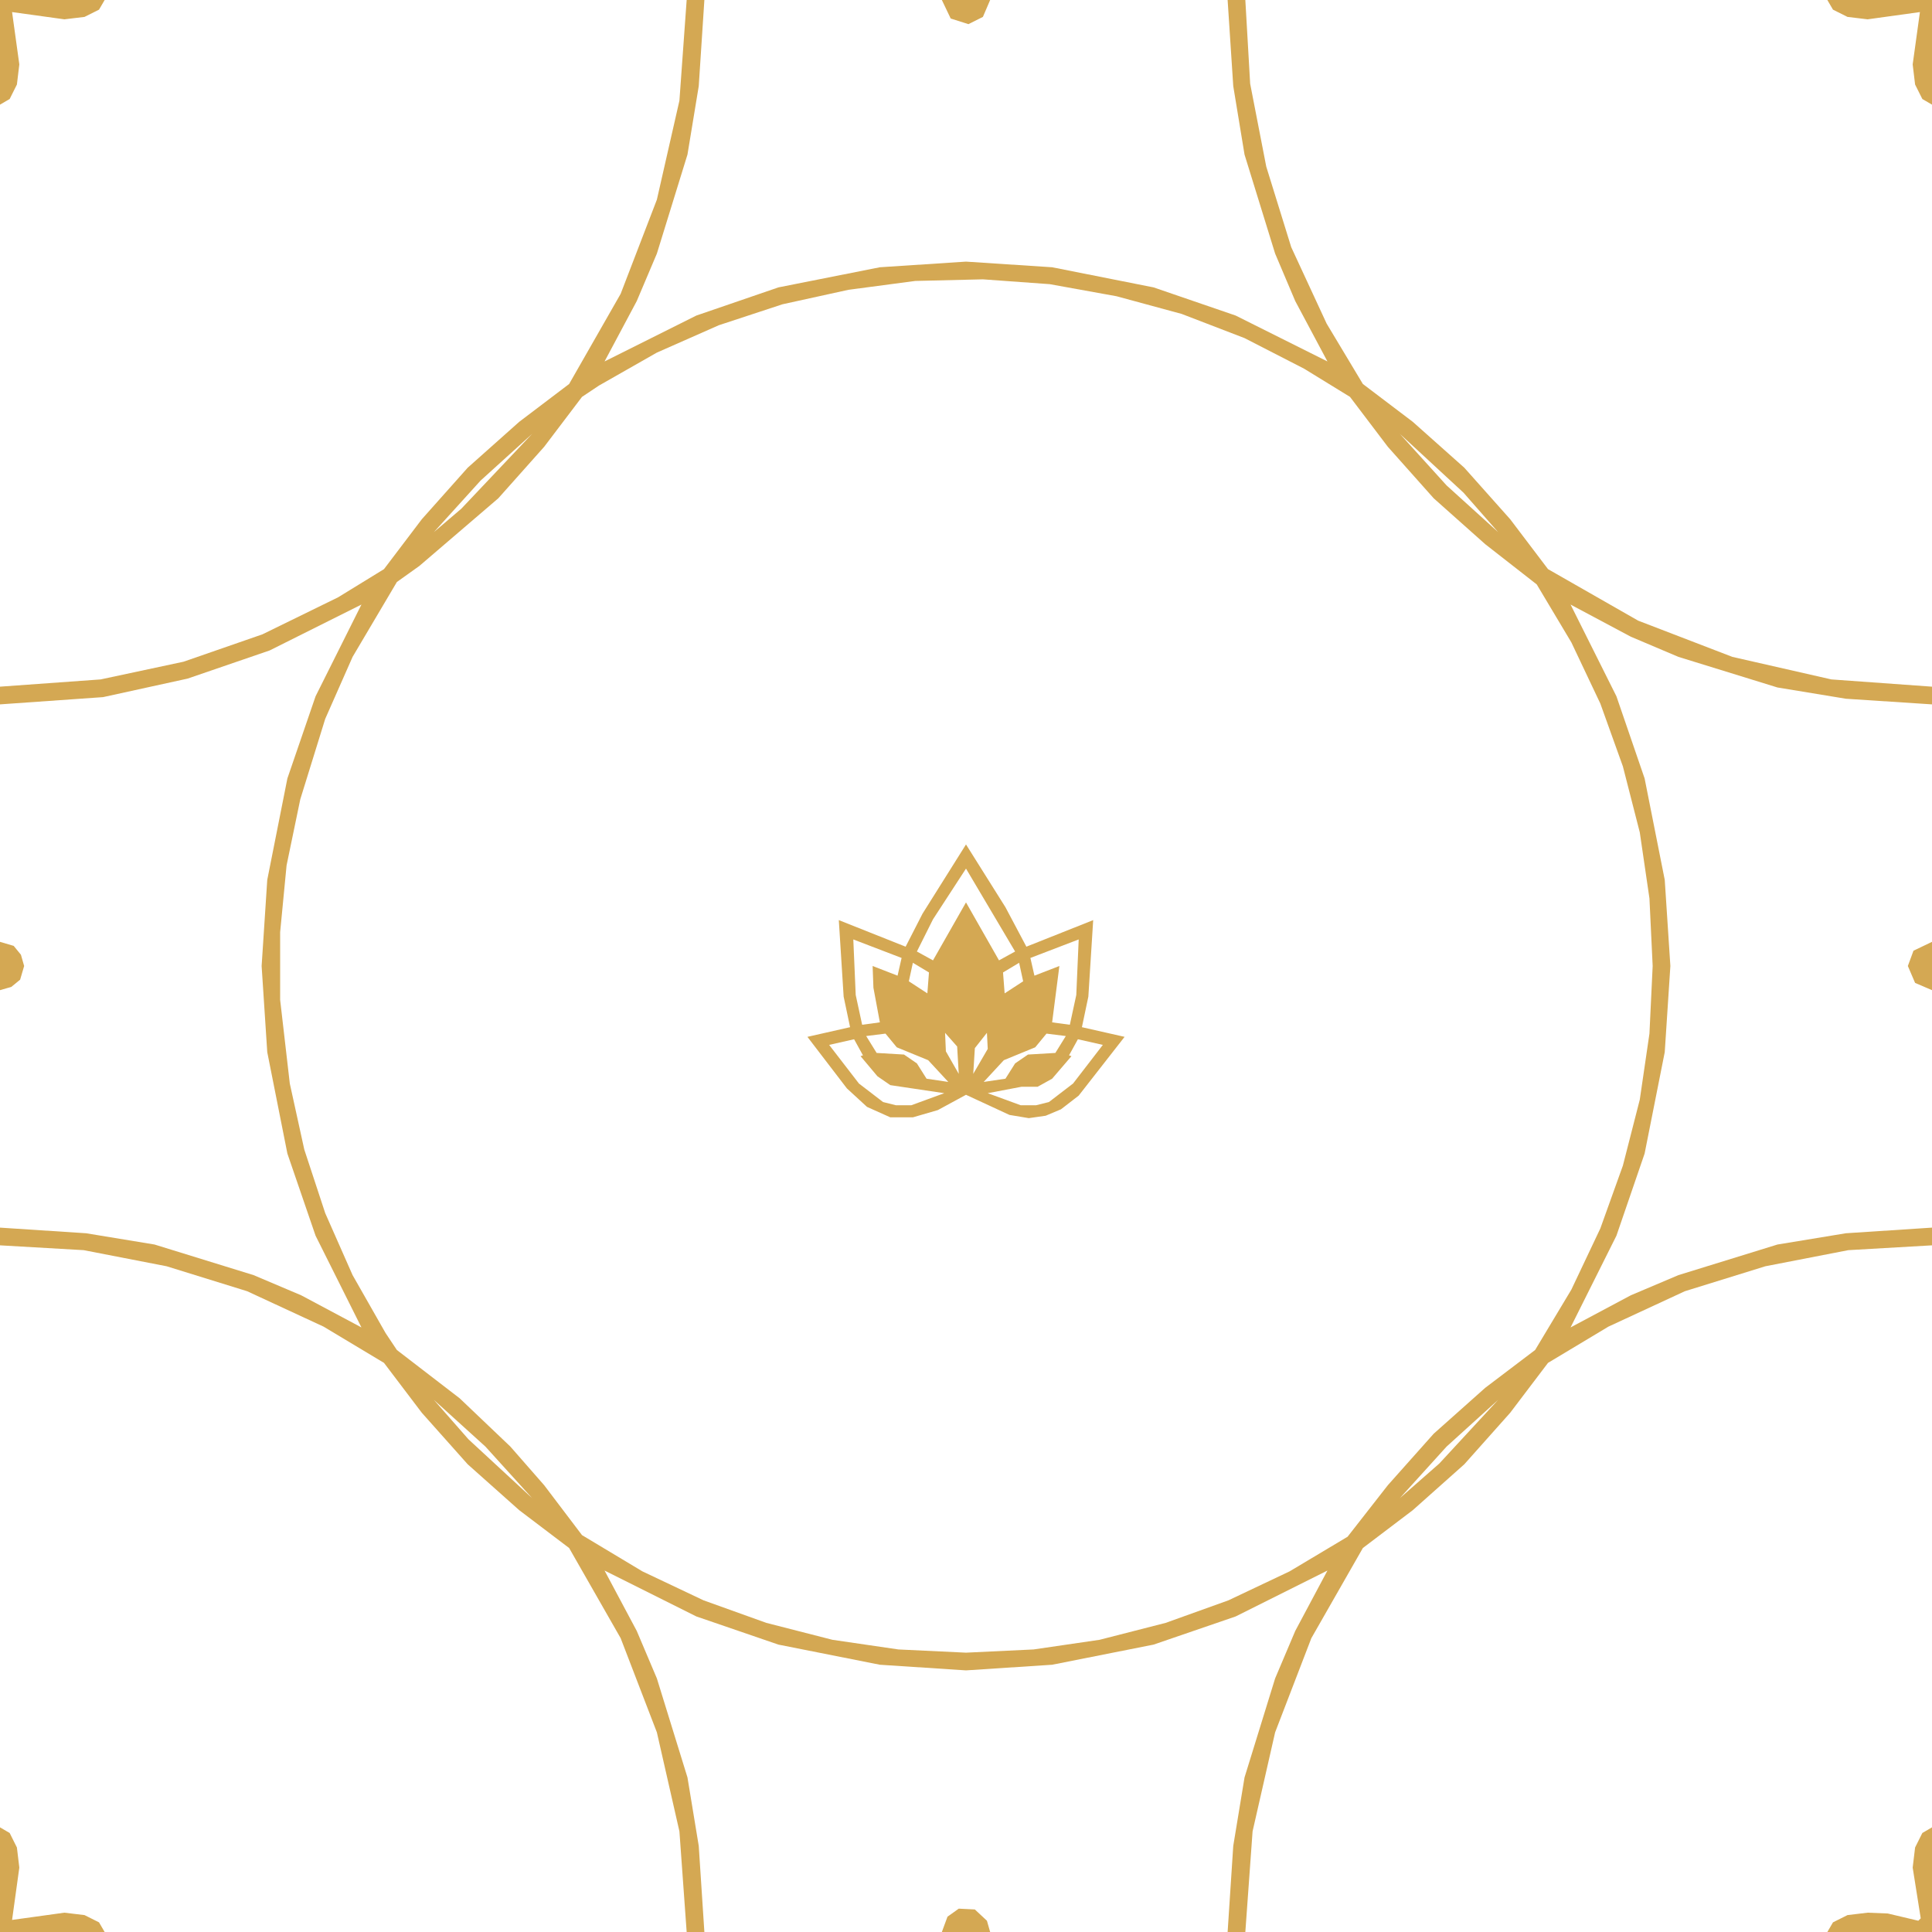
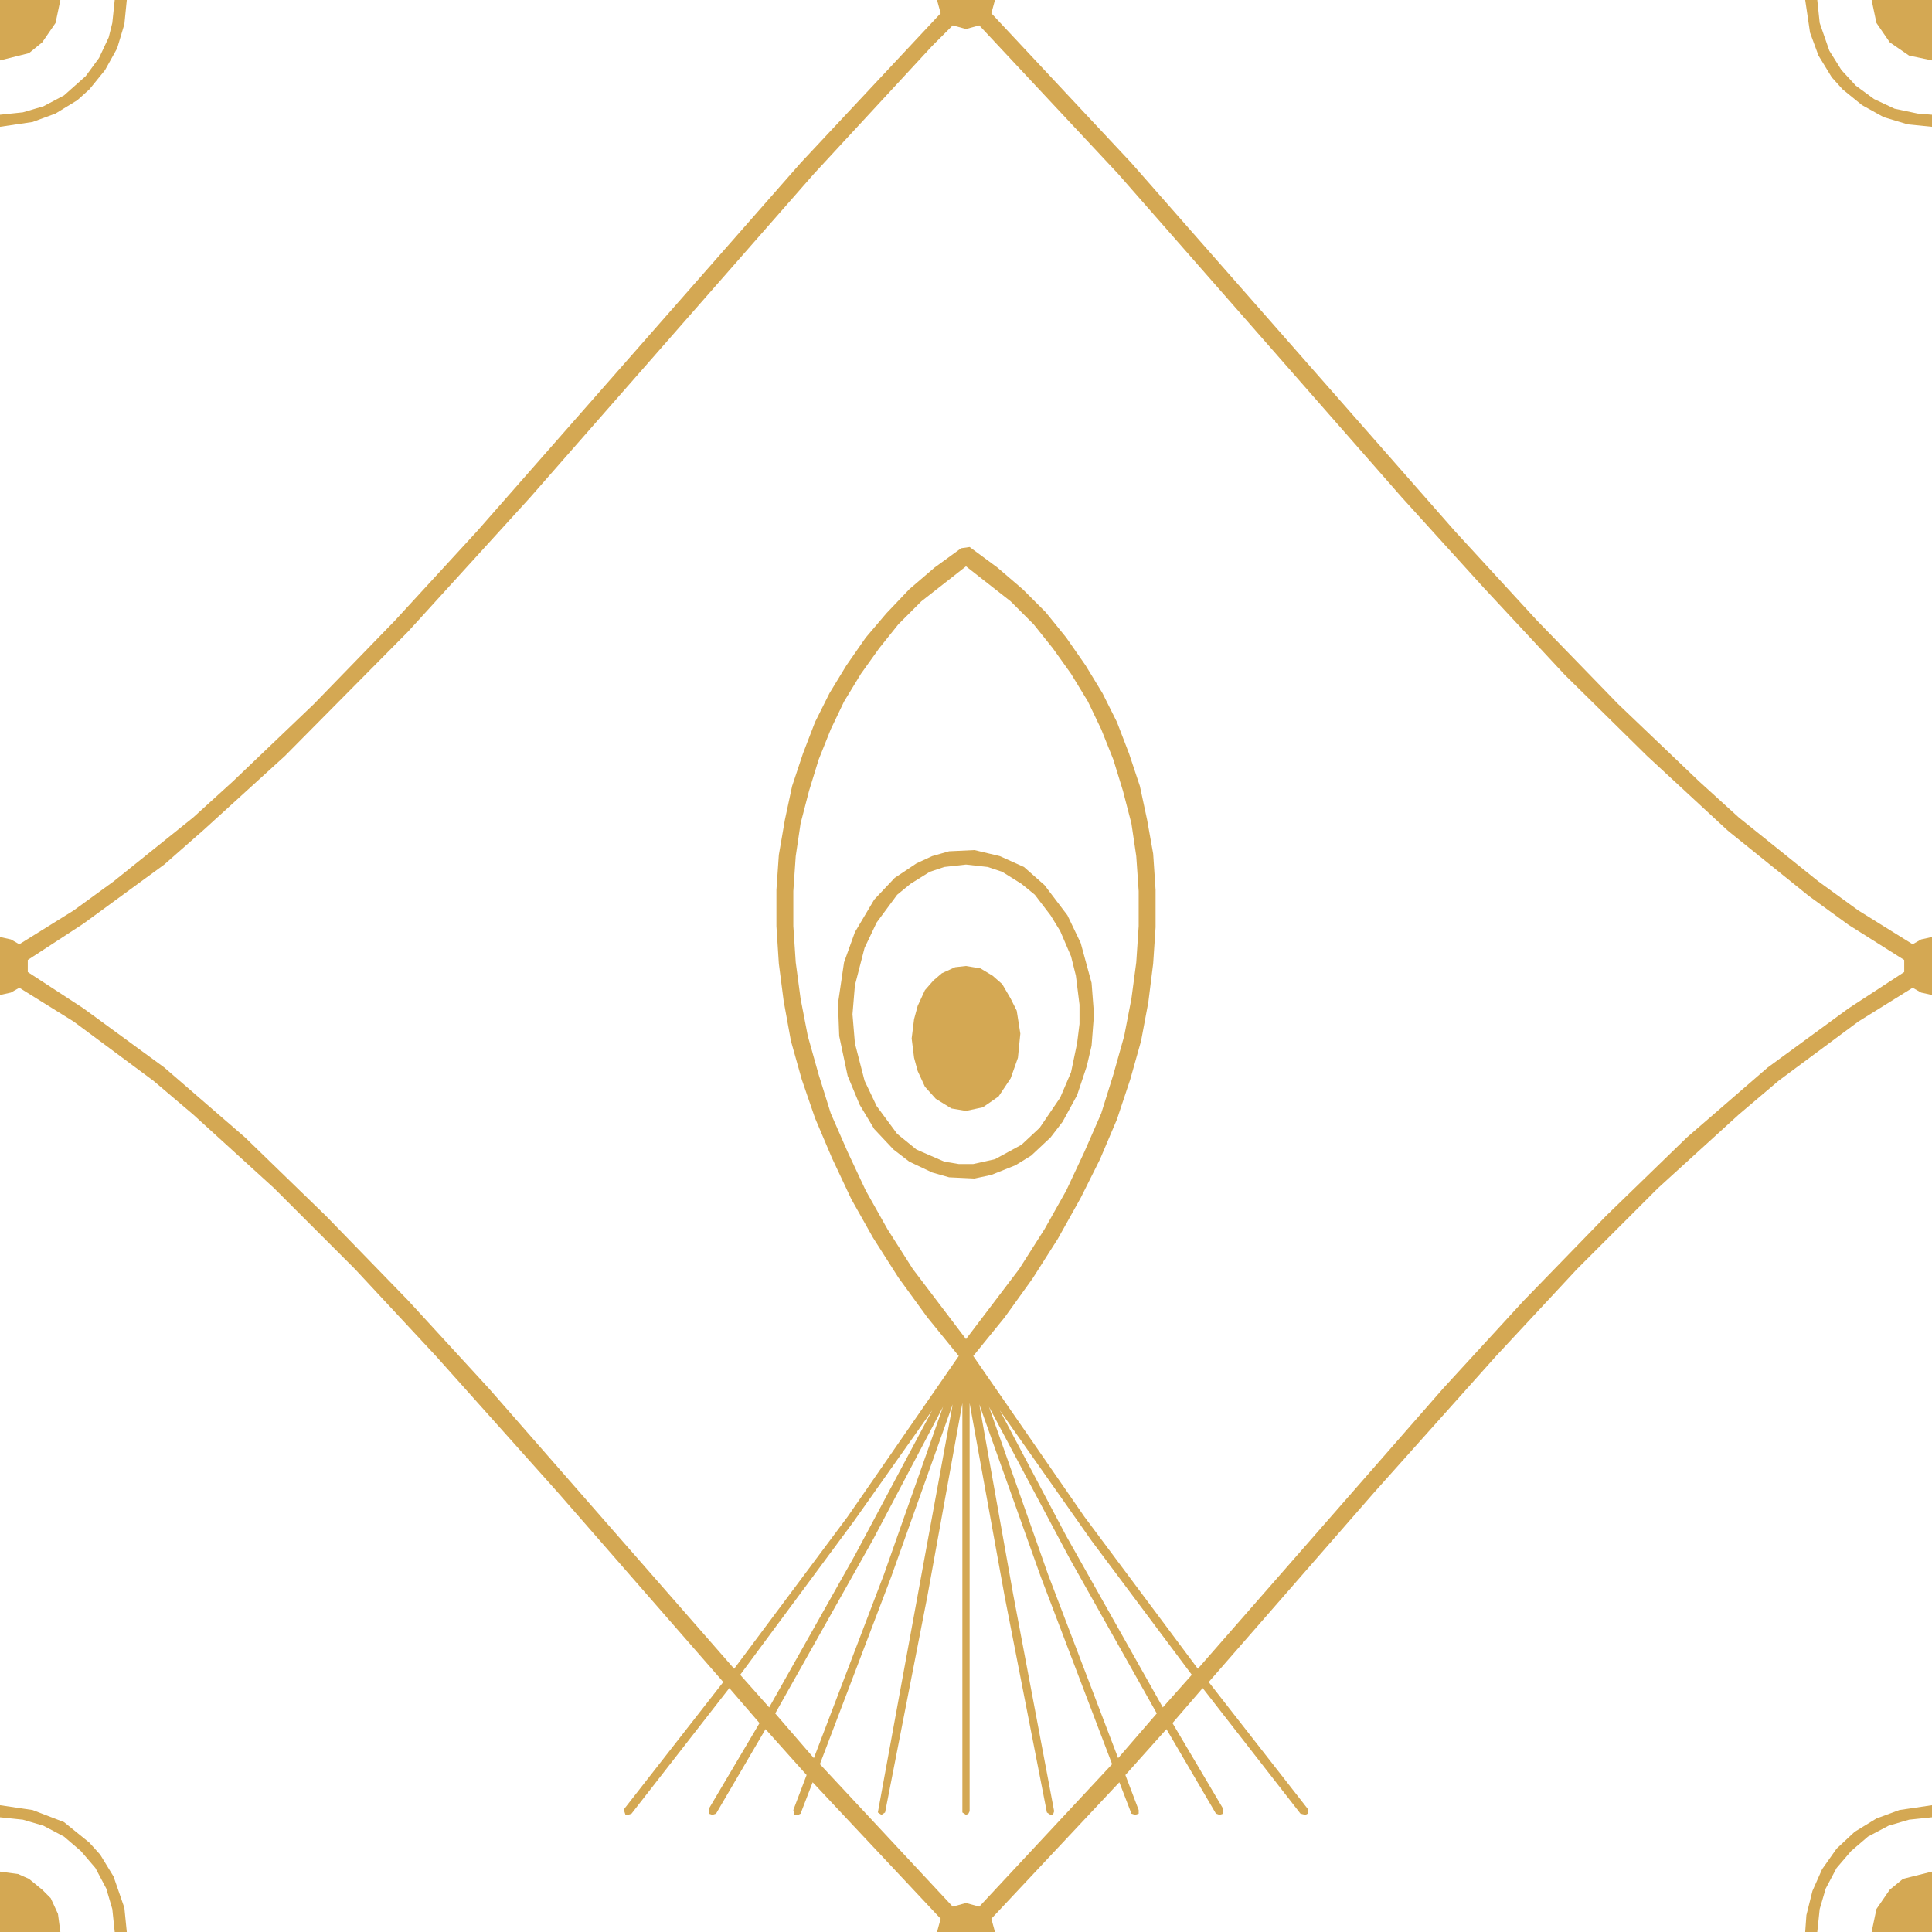
- <svg xmlns="http://www.w3.org/2000/svg" viewBox="0 0 240 240" width="240" height="240" role="img" aria-label="Dreamz Planners motif">
-   <path fill="#D4A853" fill-rule="evenodd" d="M0.0 87.5L12.8 86.6L23.3 84.3L33.5 80.8L44.9 75.1L39.2 86.5L35.7 96.7L33.2 109.3L32.5 120.0L33.2 130.7L35.7 143.3L39.2 153.5L44.9 164.9L37.4 160.9L31.5 158.4L19.2 154.6L10.7 153.2L0.0 152.5L0.0 154.7L10.4 155.3L20.7 157.3L30.7 160.4L40.2 164.8L47.7 169.3L52.4 175.5L58.1 181.9L64.5 187.6L70.7 192.3L77.1 203.5L81.6 215.2L84.4 227.5L85.3 240.0L87.5 240.0L86.8 229.3L85.4 220.8L81.6 208.5L79.1 202.6L75.1 195.1L86.5 200.8L96.7 204.3L109.3 206.8L120.0 207.5L130.7 206.8L143.3 204.3L153.5 200.8L164.9 195.1L160.9 202.6L158.4 208.5L154.6 220.8L153.2 229.3L152.5 240.0L154.7 240.0L155.6 227.5L158.4 215.2L162.9 203.5L169.3 192.3L175.5 187.6L181.9 181.9L187.6 175.5L192.3 169.3L199.8 164.8L209.3 160.4L219.3 157.3L229.6 155.3L240.0 154.7L240.0 152.5L229.3 153.2L220.8 154.6L208.5 158.4L202.6 160.9L195.1 164.9L200.8 153.5L204.3 143.3L206.8 130.7L207.5 120.0L206.8 109.3L204.3 96.7L200.8 86.5L195.1 75.1L202.6 79.1L208.5 81.6L220.8 85.4L229.3 86.8L240.0 87.5L240.0 85.3L227.5 84.4L215.2 81.6L203.5 77.1L192.3 70.7L187.6 64.5L181.9 58.1L175.5 52.4L169.3 47.7L164.8 40.2L160.4 30.7L157.3 20.7L155.3 10.4L154.7 0.0L152.5 0.0L153.2 10.7L154.6 19.2L158.4 31.5L160.9 37.4L164.9 44.9L153.5 39.2L143.3 35.7L130.7 33.2L120.0 32.5L109.3 33.2L96.7 35.7L86.5 39.2L75.1 44.9L79.1 37.4L81.6 31.5L85.4 19.2L86.8 10.7L87.5 0.0L85.3 0.0L84.4 12.5L81.6 24.8L77.1 36.5L70.7 47.7L64.5 52.4L58.1 58.1L52.4 64.5L47.7 70.7L42.0 74.2L32.6 78.8L22.8 82.2L12.5 84.4L0.0 85.3ZM52.1 70.3L61.9 61.9L67.6 55.5L72.3 49.3L74.4 47.9L81.6 43.8L89.3 40.4L97.2 37.8L105.4 36.0L113.7 34.9L122.1 34.7L130.4 35.3L138.7 36.8L146.8 39.0L154.6 42.0L162.0 45.8L167.7 49.3L172.4 55.5L178.1 61.9L184.5 67.6L190.9 72.6L195.2 79.8L198.8 87.4L201.6 95.2L203.7 103.4L204.9 111.6L205.3 120.0L204.9 128.4L203.7 136.6L201.6 144.8L198.8 152.6L195.2 160.2L190.7 167.7L184.5 172.4L178.1 178.1L172.4 184.5L167.4 190.9L160.2 195.2L152.6 198.8L144.8 201.6L136.6 203.7L128.4 204.9L120.0 205.3L111.6 204.9L103.4 203.7L95.2 201.6L87.4 198.8L79.8 195.2L72.3 190.7L67.6 184.5L63.4 179.7L57.1 173.7L49.3 167.7L47.9 165.6L43.8 158.4L40.4 150.7L37.8 142.8L36.0 134.6L34.8 124.2L34.8 115.8L35.6 107.5L37.3 99.3L40.4 89.3L43.8 81.6L49.3 72.3ZM173.9 53.9L181.8 61.2L186.1 66.1L179.7 60.3ZM186.1 173.9L178.8 181.8L173.9 186.1L179.7 179.7ZM66.1 186.1L58.2 178.8L53.9 173.9L60.3 179.7ZM66.1 53.9L57.3 63.2L53.9 66.1L59.7 59.7ZM0.0 13.0L1.2 12.3L2.1 10.5L2.4 8.0L1.5 1.5L8.0 2.4L10.5 2.1L12.3 1.2L13.0 0.0L0.0 0.0ZM2.6 118.6L1.7 117.5L0.0 117.0L0.0 123.0L1.4 122.6L2.5 121.7L3.0 120.0ZM124.9 112.7L120.0 104.9L114.6 113.5L112.5 117.6L104.2 114.3L104.8 123.8L105.6 127.6L100.3 128.8L105.2 135.2L107.7 137.5L110.6 138.8L113.4 138.8L116.5 137.9L120.0 136.0L125.4 138.5L127.8 138.9L129.9 138.6L131.8 137.8L134.0 136.1L139.7 128.8L134.4 127.6L135.2 123.8L135.8 114.3L127.5 117.6ZM106.9 131.2L109.0 133.7L110.6 134.8L117.3 135.8L113.2 137.3L111.3 137.3L109.7 136.9L106.7 134.6L103.0 129.8L106.1 129.1L107.2 131.1ZM126.9 135.0L128.9 135.0L130.7 134.0L133.1 131.2L132.8 131.1L133.9 129.1L137.0 129.8L133.3 134.6L130.3 136.9L128.7 137.3L126.8 137.3L122.7 135.8ZM124.7 131.7L128.6 130.1L130.0 128.4L132.4 128.7L131.1 130.8L127.7 131.0L126.1 132.1L124.9 134.0L122.2 134.4ZM128.0 119.0L134.0 116.7L133.7 123.6L132.9 127.3L130.7 127.0L131.6 120.0L128.5 121.2ZM111.5 121.2L108.4 120.0L108.5 122.7L109.3 127.0L107.1 127.3L106.3 123.6L106.0 116.7L112.0 119.0ZM111.4 130.1L115.3 131.7L117.8 134.4L115.1 134.0L113.9 132.1L112.3 131.0L108.9 130.8L107.6 128.7L110.0 128.4ZM120.0 107.9L126.1 118.2L124.1 119.3L120.0 112.1L115.9 119.3L113.9 118.2L115.9 114.2ZM127.1 121.9L124.8 123.4L124.6 120.8L126.6 119.6ZM121.1 130.2L122.6 128.3L122.7 130.3L120.9 133.4ZM117.5 130.6L117.4 128.3L118.9 130.0L119.1 133.4ZM113.4 119.6L115.4 120.8L115.2 123.4L112.9 121.9ZM12.3 238.8L10.5 237.9L8.0 237.6L1.5 238.5L2.4 232.0L2.1 229.5L1.2 227.7L0.0 227.0L0.0 240.0L13.0 240.0ZM117.0 0.0L118.1 2.3L120.3 3.0L122.1 2.1L123.0 0.0ZM227.0 0.0L227.7 1.2L229.5 2.1L232.0 2.4L238.5 1.5L237.6 8.0L237.9 10.5L238.8 12.3L240.0 13.0L240.0 0.0ZM240.0 117.0L237.7 118.1L237.0 120.0L237.9 122.1L240.0 123.0ZM122.6 238.6L121.1 237.2L119.1 237.1L117.7 238.1L117.0 240.0L123.0 240.0ZM237.6 232.0L238.6 238.3L238.3 238.6L234.5 237.7L232.0 237.6L229.5 237.9L227.7 238.8L227.0 240.0L240.0 240.0L240.0 227.0L238.8 227.7L237.9 229.5Z" />
+ <svg xmlns="http://www.w3.org/2000/svg" viewBox="0 0 160 160" width="160" height="160">
+   <path fill="#D4A853" d="M0 5L2.4 4.4L3.5 3.5L4.6 1.9L5 0L0 0ZM0 10.5L2.7 10.1L4.6 9.4L6.4 8.3L7.4 7.4L8.7 5.8L9.7 4L10.3 2L10.5 0L9.5 0L9.3 1.9L9 3.1L8.2 4.8L7.1 6.3L5.3 7.9L3.6 8.8L1.9 9.3L0 9.5ZM77.9 1.1L66.3 13.5L39.5 44L32.7 51.4L26 58.3L19.3 64.7L16 67.7L9.4 73L6.1 75.4L1.6 78.2L0.9 77.8L0 77.6L0 82.4L0.9 82.2L1.6 81.8L6.1 84.6L12.7 89.5L16 92.3L22.7 98.4L29.4 105.1L36.1 112.3L46.2 123.6L59.9 139.3L51.7 149.8L51.7 150L51.8 150.3L52 150.3L52.3 150.2L60.4 139.8L62.9 142.7L58.7 149.8L58.7 150.2L59 150.3L59.3 150.2L63.4 143.2L66.8 147L65.7 149.9L65.8 150.3L66.1 150.3L66.3 150.2L67.3 147.6L77.9 158.9L77.6 160L82.4 160L82.1 158.9L92.7 147.6L93.7 150.2L94 150.3L94.3 150.2L94.3 149.9L93.2 147L96.6 143.2L100.7 150.2L101 150.3L101.3 150.2L101.3 149.8L97.1 142.7L99.6 139.8L107.7 150.2L108.1 150.3L108.3 150.2L108.3 149.8L100.1 139.3L113.8 123.6L123.9 112.3L130.6 105.1L137.3 98.4L144 92.3L147.3 89.5L153.9 84.6L158.4 81.8L159.1 82.2L160 82.4L160 77.6L159.1 77.8L158.4 78.2L153.9 75.4L150.6 73L144 67.7L140.7 64.7L134 58.3L127.3 51.4L120.5 44L93.7 13.5L82.1 1.1L82.4 0L77.6 0ZM13.6 71.6L16.9 68.7L23.6 62.6L33.8 52.3L43.9 41.2L67.4 14.4L77.2 3.8L78.9 2.1L80 2.4L81.1 2.1L92.6 14.4L116.1 41.2L122.9 48.7L129.6 55.9L136.4 62.6L143.1 68.8L149.8 74.2L153.1 76.6L157.7 79.5L157.7 80.5L153.1 83.5L146.4 88.4L139.7 94.2L133 100.7L126.2 107.7L119.5 115L99.2 138.2L89.8 125.6L80.6 112.3L83.2 109.1L85.5 105.9L87.6 102.6L89.5 99.2L91.1 96L92.5 92.7L93.6 89.4L94.5 86.2L95.1 83L95.5 79.8L95.7 76.8L95.7 73.7L95.5 70.7L95 67.9L94.4 65.1L93.5 62.4L92.5 59.8L91.3 57.4L89.9 55.1L88.3 52.8L86.6 50.7L84.7 48.8L82.6 47L80.3 45.3L79.6 45.4L77.4 47L75.3 48.8L73.4 50.8L71.7 52.8L70.1 55.1L68.7 57.4L67.5 59.8L66.5 62.4L65.6 65.1L65 67.9L64.5 70.8L64.3 73.7L64.3 76.7L64.5 79.8L64.9 82.9L65.5 86.2L66.4 89.4L67.5 92.6L68.9 95.9L70.5 99.3L72.3 102.5L74.4 105.8L76.8 109.1L79.4 112.3L70.2 125.6L60.8 138.2L40.5 115L33.8 107.7L27 100.7L20.3 94.2L13.6 88.4L6.9 83.5L2.3 80.5L2.3 79.5L6.9 76.5ZM78.9 157.9L67.9 146.1L73.8 130.6L78.9 116.3L72.7 150.1L73 150.3L73.3 150.1L76.8 132.2L79.7 116.2L79.7 150.1L80 150.3L80.2 150.2L80.3 150L80.3 116.2L83.2 132.2L86.7 150.1L87 150.3L87.2 150.3L87.3 150L83.9 132L81.1 116.3L86.2 130.6L92.1 146.1L81.1 157.9L80 157.6ZM90.1 58.1L91.2 60.4L92.2 62.9L93 65.5L93.7 68.2L94.1 70.9L94.3 73.8L94.3 76.7L94.1 79.7L93.7 82.7L93.1 85.8L92.2 89L91.2 92.2L89.8 95.4L88.3 98.6L86.5 101.8L84.4 105.1L80 110.9L75.6 105.1L73.5 101.8L71.7 98.6L70.2 95.4L68.8 92.2L67.8 89L66.9 85.8L66.3 82.7L65.9 79.7L65.7 76.7L65.7 73.8L65.9 70.9L66.3 68.2L67 65.5L67.8 62.9L68.8 60.4L69.9 58.1L71.3 55.8L72.8 53.7L74.4 51.7L76.3 49.8L80 46.9L83.7 49.8L85.6 51.7L87.2 53.7L88.7 55.8ZM64.2 141.9L72.3 127.5L78.1 116.5L73.2 130.4L67.4 145.6ZM61.3 138.7L70.7 126L77.2 116.8L70.8 128.8L63.7 141.4ZM96.3 141.4L88.3 127.2L82.8 116.8L90.4 127.6L98.7 138.7ZM92.6 145.6L86.8 130.4L81.9 116.5L88.6 129.1L95.8 141.9ZM90.4 81.4L89.5 78.1L88.4 75.8L86.5 73.3L84.8 71.8L82.8 70.9L80.7 70.4L78.6 70.5L77.2 70.9L75.9 71.5L74.1 72.7L72.4 74.5L70.8 77.2L69.9 79.7L69.4 83.1L69.5 85.8L70.2 89.1L71.2 91.5L72.4 93.5L74 95.2L75.3 96.2L77.2 97.1L78.6 97.5L80.7 97.6L82.1 97.3L84.1 96.5L85.4 95.7L87 94.2L88 92.9L89.2 90.7L90 88.3L90.4 86.6L90.6 84ZM88.7 88.8L87.8 90.9L86.1 93.4L84.6 94.8L82.4 96L80.6 96.4L79.4 96.4L78.2 96.2L75.9 95.2L74.3 93.9L72.6 91.6L71.6 89.5L70.8 86.4L70.6 84L70.8 81.6L71.6 78.5L72.6 76.4L74.3 74.1L75.4 73.2L77 72.2L78.2 71.8L80 71.6L81.8 71.8L83 72.2L84.6 73.2L85.7 74.1L87 75.8L87.8 77.1L88.7 79.2L89.1 80.8L89.4 83.2L89.4 84.8L89.2 86.4ZM84.2 83.7L83.7 82.7L83 81.5L82.2 80.8L81.2 80.2L80 80L79.1 80.1L78 80.6L77.3 81.2L76.6 82L76 83.3L75.7 84.4L75.5 86L75.7 87.6L76 88.7L76.6 90L77.5 91L78.8 91.8L80 92L81.4 91.7L82.7 90.8L83.7 89.3L84.3 87.6L84.5 85.6ZM4.2 157.2L3.5 156.5L2.4 155.6L1.5 155.2L0 155L0 160L5 160L4.8 158.5ZM9.4 155.4L8.3 153.6L7.4 152.6L5.3 150.9L2.7 149.9L0 149.5L0 150.5L1.9 150.7L3.6 151.2L5.3 152.1L6.7 153.3L7.9 154.7L8.8 156.4L9.3 158.1L9.5 160L10.5 160L10.3 158ZM155 0L155.4 1.9L156.5 3.5L158.1 4.6L160 5L160 0ZM149.5 0L149.9 2.7L150.6 4.6L151.7 6.4L152.6 7.4L154.2 8.7L156 9.7L158 10.3L160 10.5L160 9.5L158.8 9.4L156.9 9L155.2 8.2L153.7 7.1L152.5 5.8L151.5 4.2L150.7 1.9L150.5 0ZM160 155L157.6 155.6L156.5 156.5L155.4 158.1L155 160L160 160ZM160 149.5L157.3 149.9L155.4 150.6L153.6 151.7L152.1 153.1L150.9 154.8L150.1 156.6L149.6 158.6L149.5 160L150.5 160L150.7 158.1L151.2 156.4L152.1 154.7L153.3 153.3L154.7 152.1L156.4 151.2L158.1 150.7L160 150.5Z" />
</svg>
